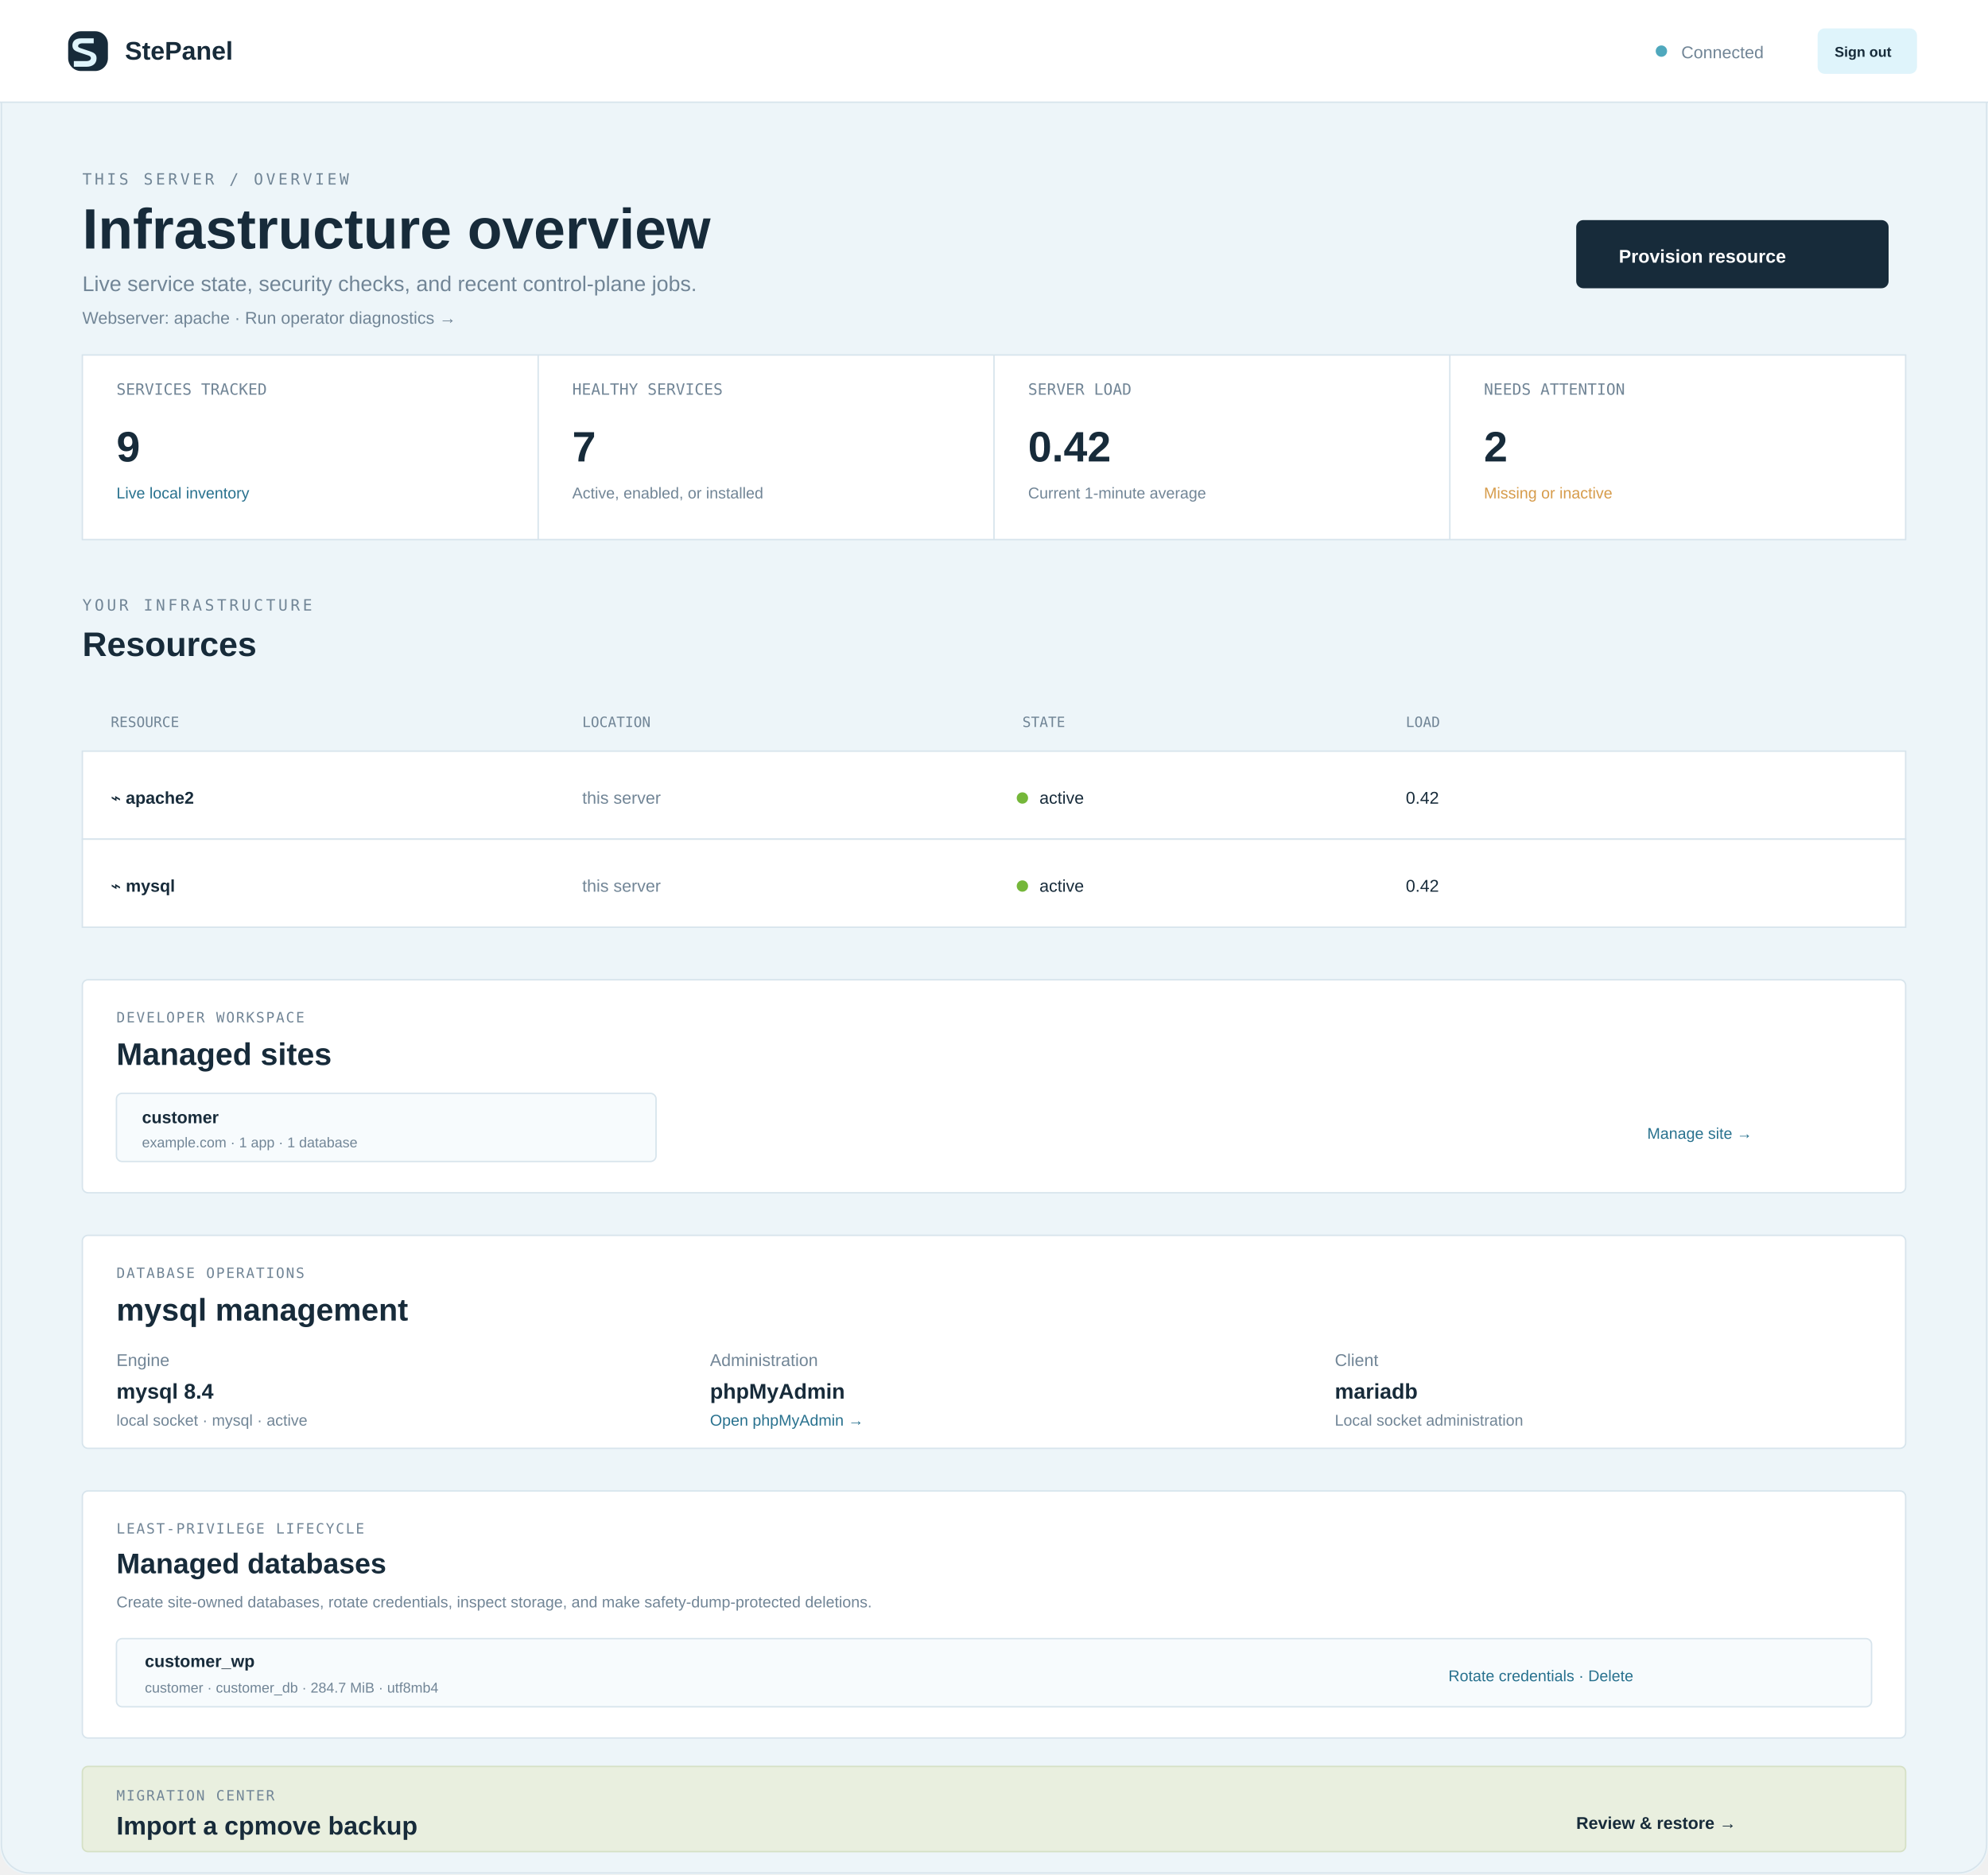
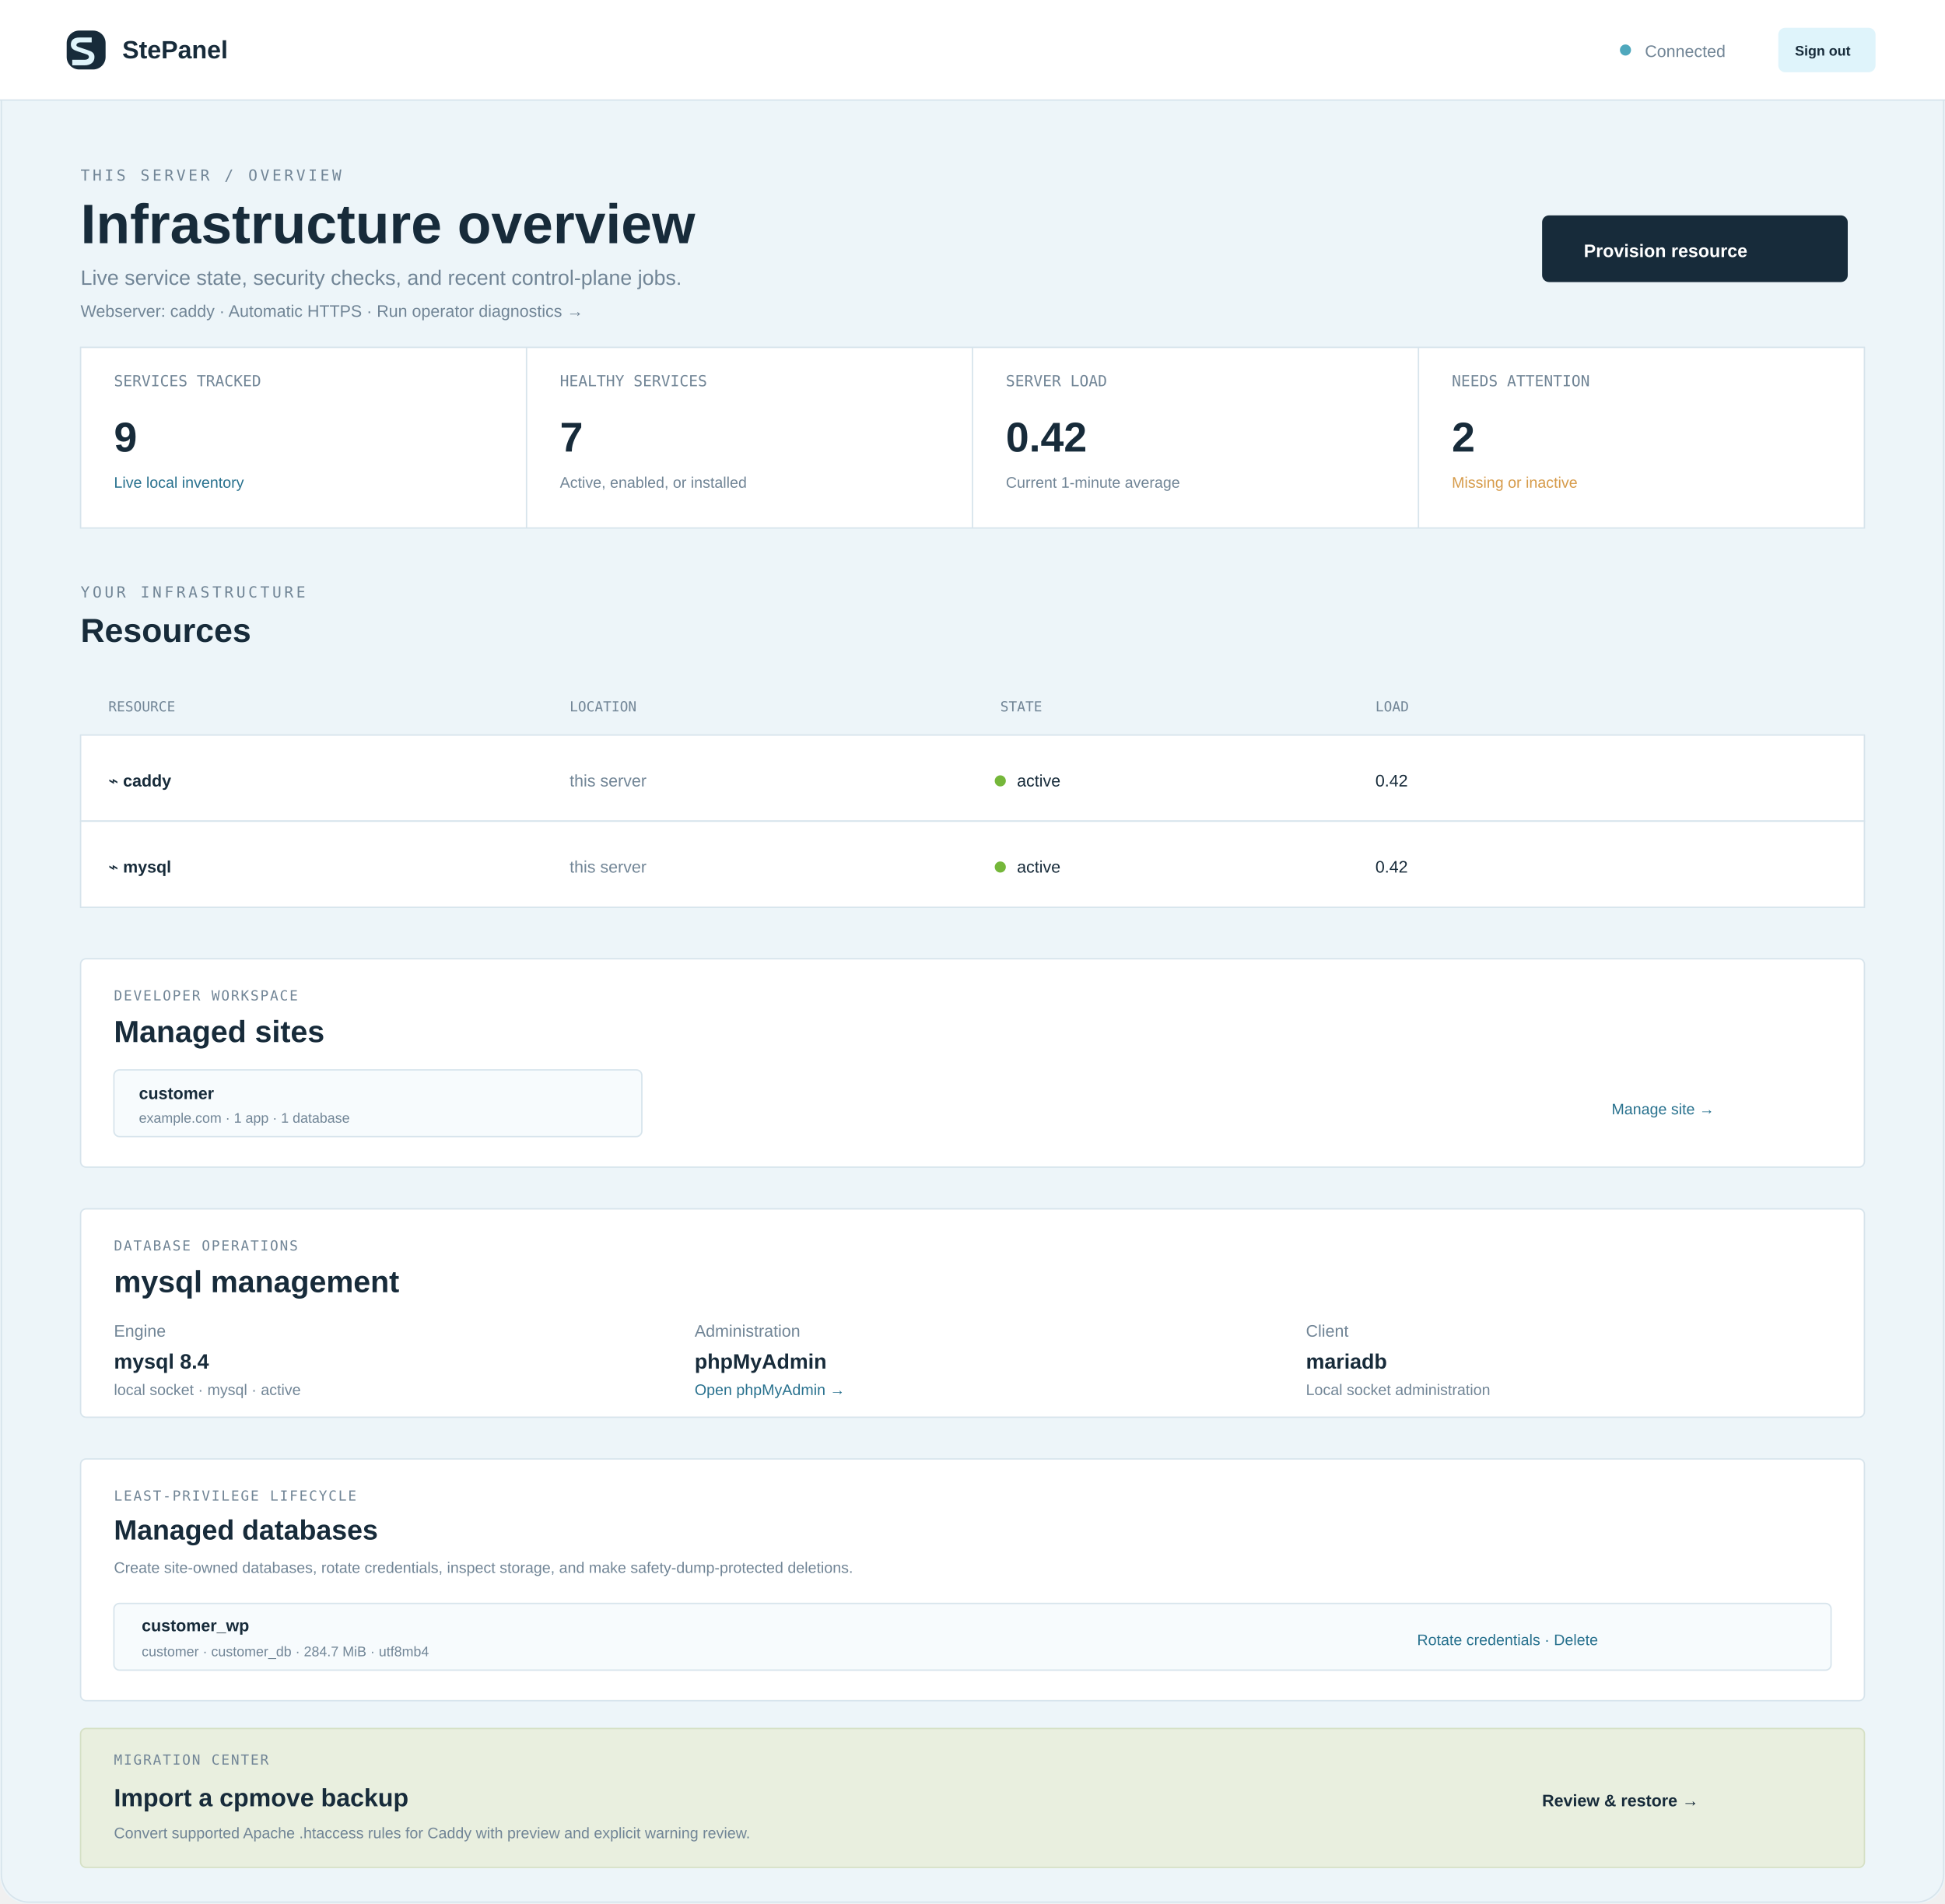
- <svg xmlns="http://www.w3.org/2000/svg" viewBox="0 0 1400 1320" role="img" aria-labelledby="title desc">
-   <rect width="1400" height="1320" rx="20" fill="#edf5f9" />
-   <rect x="1" y="1" width="1398" height="1318" rx="20" fill="none" stroke="#d7e4ec" />
+ <svg xmlns="http://www.w3.org/2000/svg" viewBox="0 0 1400 1370" role="img" aria-labelledby="title desc">
+   <rect width="1400" height="1370" rx="20" fill="#edf5f9" />
+   <rect x="1" y="1" width="1398" height="1368" rx="20" fill="none" stroke="#d7e4ec" />
  <rect width="1400" height="72" fill="#ffffff" />
  <path d="M0 72h1400" stroke="#d7e4ec" />
  <rect x="48" y="22" width="28" height="28" rx="9" fill="#172b3a" />
  <path d="M66 27H57c-4 0-6 2-6 5 0 3 2 4 5 5l6 2c1 .3 2 .8 2 2 0 1-1 2-3 2H52v4h9c4 0 7-2 7-6 0-3-2-4-5-5l-6-2c-1-.3-2-.7-2-1.5 0-1 1-2 3-2h8z" fill="#dff4fb" />
  <text x="88" y="42" fill="#172b3a" font-family="Arial,sans-serif" font-size="18" font-weight="700">StePanel</text>
  <circle cx="1170" cy="36" r="4" fill="#4fa8bd" />
  <text x="1184" y="41" fill="#718596" font-family="Arial,sans-serif" font-size="12">Connected</text>
  <rect x="1280" y="20" width="70" height="32" rx="5" fill="#dff4fb" />
  <text x="1292" y="40" fill="#172b3a" font-family="Arial,sans-serif" font-size="10" font-weight="700">Sign out</text>
  <text x="58" y="130" fill="#718596" font-family="monospace" font-size="11" letter-spacing="2">THIS SERVER / OVERVIEW</text>
  <text x="58" y="175" fill="#172b3a" font-family="Arial,sans-serif" font-size="40" font-weight="700">Infrastructure overview</text>
  <text x="58" y="205" fill="#718596" font-family="Arial,sans-serif" font-size="15">Live service state, security checks, and recent control-plane jobs.</text>
-   <text x="58" y="228" fill="#718596" font-family="Arial,sans-serif" font-size="12">Webserver: apache · Run operator diagnostics →</text>
+   <text x="58" y="228" fill="#718596" font-family="Arial,sans-serif" font-size="12">Webserver: caddy · Automatic HTTPS · Run operator diagnostics →</text>
  <rect x="1110" y="155" width="220" height="48" rx="5" fill="#172b3a" />
  <text x="1140" y="185" fill="#ffffff" font-family="Arial,sans-serif" font-size="13" font-weight="700">Provision resource</text>
  <g transform="translate(58 250)">
    <rect width="1284" height="130" fill="#ffffff" stroke="#d7e4ec" />
    <path d="M321 0v130M642 0v130M963 0v130" stroke="#d7e4ec" />
    <text x="24" y="28" fill="#718596" font-family="monospace" font-size="11">SERVICES TRACKED</text>
    <text x="24" y="75" fill="#172b3a" font-family="Arial,sans-serif" font-size="30" font-weight="700">9</text>
    <text x="24" y="101" fill="#28718e" font-family="Arial,sans-serif" font-size="11">Live local inventory</text>
    <text x="345" y="28" fill="#718596" font-family="monospace" font-size="11">HEALTHY SERVICES</text>
    <text x="345" y="75" fill="#172b3a" font-family="Arial,sans-serif" font-size="30" font-weight="700">7</text>
    <text x="345" y="101" fill="#718596" font-family="Arial,sans-serif" font-size="11">Active, enabled, or installed</text>
    <text x="666" y="28" fill="#718596" font-family="monospace" font-size="11">SERVER LOAD</text>
    <text x="666" y="75" fill="#172b3a" font-family="Arial,sans-serif" font-size="30" font-weight="700">0.42</text>
    <text x="666" y="101" fill="#718596" font-family="Arial,sans-serif" font-size="11">Current 1-minute average</text>
    <text x="987" y="28" fill="#718596" font-family="monospace" font-size="11">NEEDS ATTENTION</text>
    <text x="987" y="75" fill="#172b3a" font-family="Arial,sans-serif" font-size="30" font-weight="700">2</text>
    <text x="987" y="101" fill="#d69b4a" font-family="Arial,sans-serif" font-size="11">Missing or inactive</text>
  </g>
  <text x="58" y="430" fill="#718596" font-family="monospace" font-size="11" letter-spacing="2">YOUR INFRASTRUCTURE</text>
  <text x="58" y="462" fill="#172b3a" font-family="Arial,sans-serif" font-size="24" font-weight="700">Resources</text>
  <rect x="58" y="485" width="1284" height="44" fill="#edf5f9" />
  <text x="78" y="512" fill="#718596" font-family="monospace" font-size="10">RESOURCE</text>
  <text x="410" y="512" fill="#718596" font-family="monospace" font-size="10">LOCATION</text>
  <text x="720" y="512" fill="#718596" font-family="monospace" font-size="10">STATE</text>
  <text x="990" y="512" fill="#718596" font-family="monospace" font-size="10">LOAD</text>
  <g font-family="Arial,sans-serif" font-size="12">
    <rect x="58" y="529" width="1284" height="62" fill="#ffffff" stroke="#d7e4ec" />
-     <text x="78" y="566" fill="#172b3a" font-weight="700">⌁  apache2</text>
+     <text x="78" y="566" fill="#172b3a" font-weight="700">⌁  caddy</text>
    <text x="410" y="566" fill="#718596">this server</text>
    <circle cx="720" cy="562" r="4" fill="#75b73a" />
    <text x="732" y="566" fill="#172b3a">active</text>
    <text x="990" y="566" fill="#172b3a">0.42</text>
    <rect x="58" y="591" width="1284" height="62" fill="#ffffff" stroke="#d7e4ec" />
    <text x="78" y="628" fill="#172b3a" font-weight="700">⌁  mysql</text>
    <text x="410" y="628" fill="#718596">this server</text>
    <circle cx="720" cy="624" r="4" fill="#75b73a" />
    <text x="732" y="628" fill="#172b3a">active</text>
    <text x="990" y="628" fill="#172b3a">0.42</text>
  </g>
  <rect x="58" y="690" width="1284" height="150" rx="4" fill="#ffffff" stroke="#d7e4ec" />
  <text x="82" y="720" fill="#718596" font-family="monospace" font-size="10" letter-spacing="1">DEVELOPER WORKSPACE</text>
  <text x="82" y="750" fill="#172b3a" font-family="Arial,sans-serif" font-size="22" font-weight="700">Managed sites</text>
  <rect x="82" y="770" width="380" height="48" rx="4" fill="#f7fbfd" stroke="#d7e4ec" />
  <text x="100" y="791" fill="#172b3a" font-family="Arial,sans-serif" font-size="12" font-weight="700">customer</text>
  <text x="100" y="808" fill="#718596" font-family="Arial,sans-serif" font-size="10">example.com · 1 app · 1 database</text>
  <text x="1160" y="802" fill="#28718e" font-family="Arial,sans-serif" font-size="11">Manage site →</text>
  <rect x="58" y="870" width="1284" height="150" rx="4" fill="#ffffff" stroke="#d7e4ec" />
  <text x="82" y="900" fill="#718596" font-family="monospace" font-size="10" letter-spacing="1">DATABASE OPERATIONS</text>
  <text x="82" y="930" fill="#172b3a" font-family="Arial,sans-serif" font-size="22" font-weight="700">mysql management</text>
  <text x="82" y="962" fill="#718596" font-family="Arial,sans-serif" font-size="12">Engine</text>
  <text x="82" y="985" fill="#172b3a" font-family="Arial,sans-serif" font-size="15" font-weight="700">mysql 8.4</text>
  <text x="82" y="1004" fill="#718596" font-family="Arial,sans-serif" font-size="11">local socket · mysql · active</text>
  <text x="500" y="962" fill="#718596" font-family="Arial,sans-serif" font-size="12">Administration</text>
  <text x="500" y="985" fill="#172b3a" font-family="Arial,sans-serif" font-size="15" font-weight="700">phpMyAdmin</text>
  <text x="500" y="1004" fill="#28718e" font-family="Arial,sans-serif" font-size="11">Open phpMyAdmin  →</text>
  <text x="940" y="962" fill="#718596" font-family="Arial,sans-serif" font-size="12">Client</text>
  <text x="940" y="985" fill="#172b3a" font-family="Arial,sans-serif" font-size="15" font-weight="700">mariadb</text>
  <text x="940" y="1004" fill="#718596" font-family="Arial,sans-serif" font-size="11">Local socket administration</text>
  <rect x="58" y="1050" width="1284" height="174" rx="4" fill="#ffffff" stroke="#d7e4ec" />
  <text x="82" y="1080" fill="#718596" font-family="monospace" font-size="10" letter-spacing="1">LEAST-PRIVILEGE LIFECYCLE</text>
  <text x="82" y="1108" fill="#172b3a" font-family="Arial,sans-serif" font-size="20" font-weight="700">Managed databases</text>
  <text x="82" y="1132" fill="#718596" font-family="Arial,sans-serif" font-size="11">Create site-owned databases, rotate credentials, inspect storage, and make safety-dump-protected deletions.</text>
  <rect x="82" y="1154" width="1236" height="48" rx="4" fill="#f7fbfd" stroke="#d7e4ec" />
  <text x="102" y="1174" fill="#172b3a" font-family="Arial,sans-serif" font-size="12" font-weight="700">customer_wp</text>
  <text x="102" y="1192" fill="#718596" font-family="Arial,sans-serif" font-size="10">customer · customer_db · 284.7 MiB · utf8mb4</text>
  <text x="1020" y="1184" fill="#28718e" font-family="Arial,sans-serif" font-size="11">Rotate credentials · Delete</text>
-   <rect x="58" y="1244" width="1284" height="60" rx="4" fill="#e9efdf" stroke="#d5e0c5" />
-   <text x="82" y="1268" fill="#718596" font-family="monospace" font-size="10" letter-spacing="1">MIGRATION CENTER</text>
-   <text x="82" y="1292" fill="#172b3a" font-family="Arial,sans-serif" font-size="18" font-weight="700">Import a cpmove backup</text>
-   <text x="1110" y="1288" fill="#172b3a" font-family="Arial,sans-serif" font-size="12" font-weight="700">Review &amp; restore  →</text>
+   <rect x="58" y="1244" width="1284" height="100" rx="4" fill="#e9efdf" stroke="#d5e0c5" />
+   <text x="82" y="1270" fill="#718596" font-family="monospace" font-size="10" letter-spacing="1">MIGRATION CENTER</text>
+   <text x="82" y="1300" fill="#172b3a" font-family="Arial,sans-serif" font-size="18" font-weight="700">Import a cpmove backup</text>
+   <text x="82" y="1323" fill="#718596" font-family="Arial,sans-serif" font-size="11">Convert supported Apache .htaccess rules for Caddy with preview and explicit warning review.</text>
+   <text x="1110" y="1300" fill="#172b3a" font-family="Arial,sans-serif" font-size="12" font-weight="700">Review &amp; restore  →</text>
</svg>
